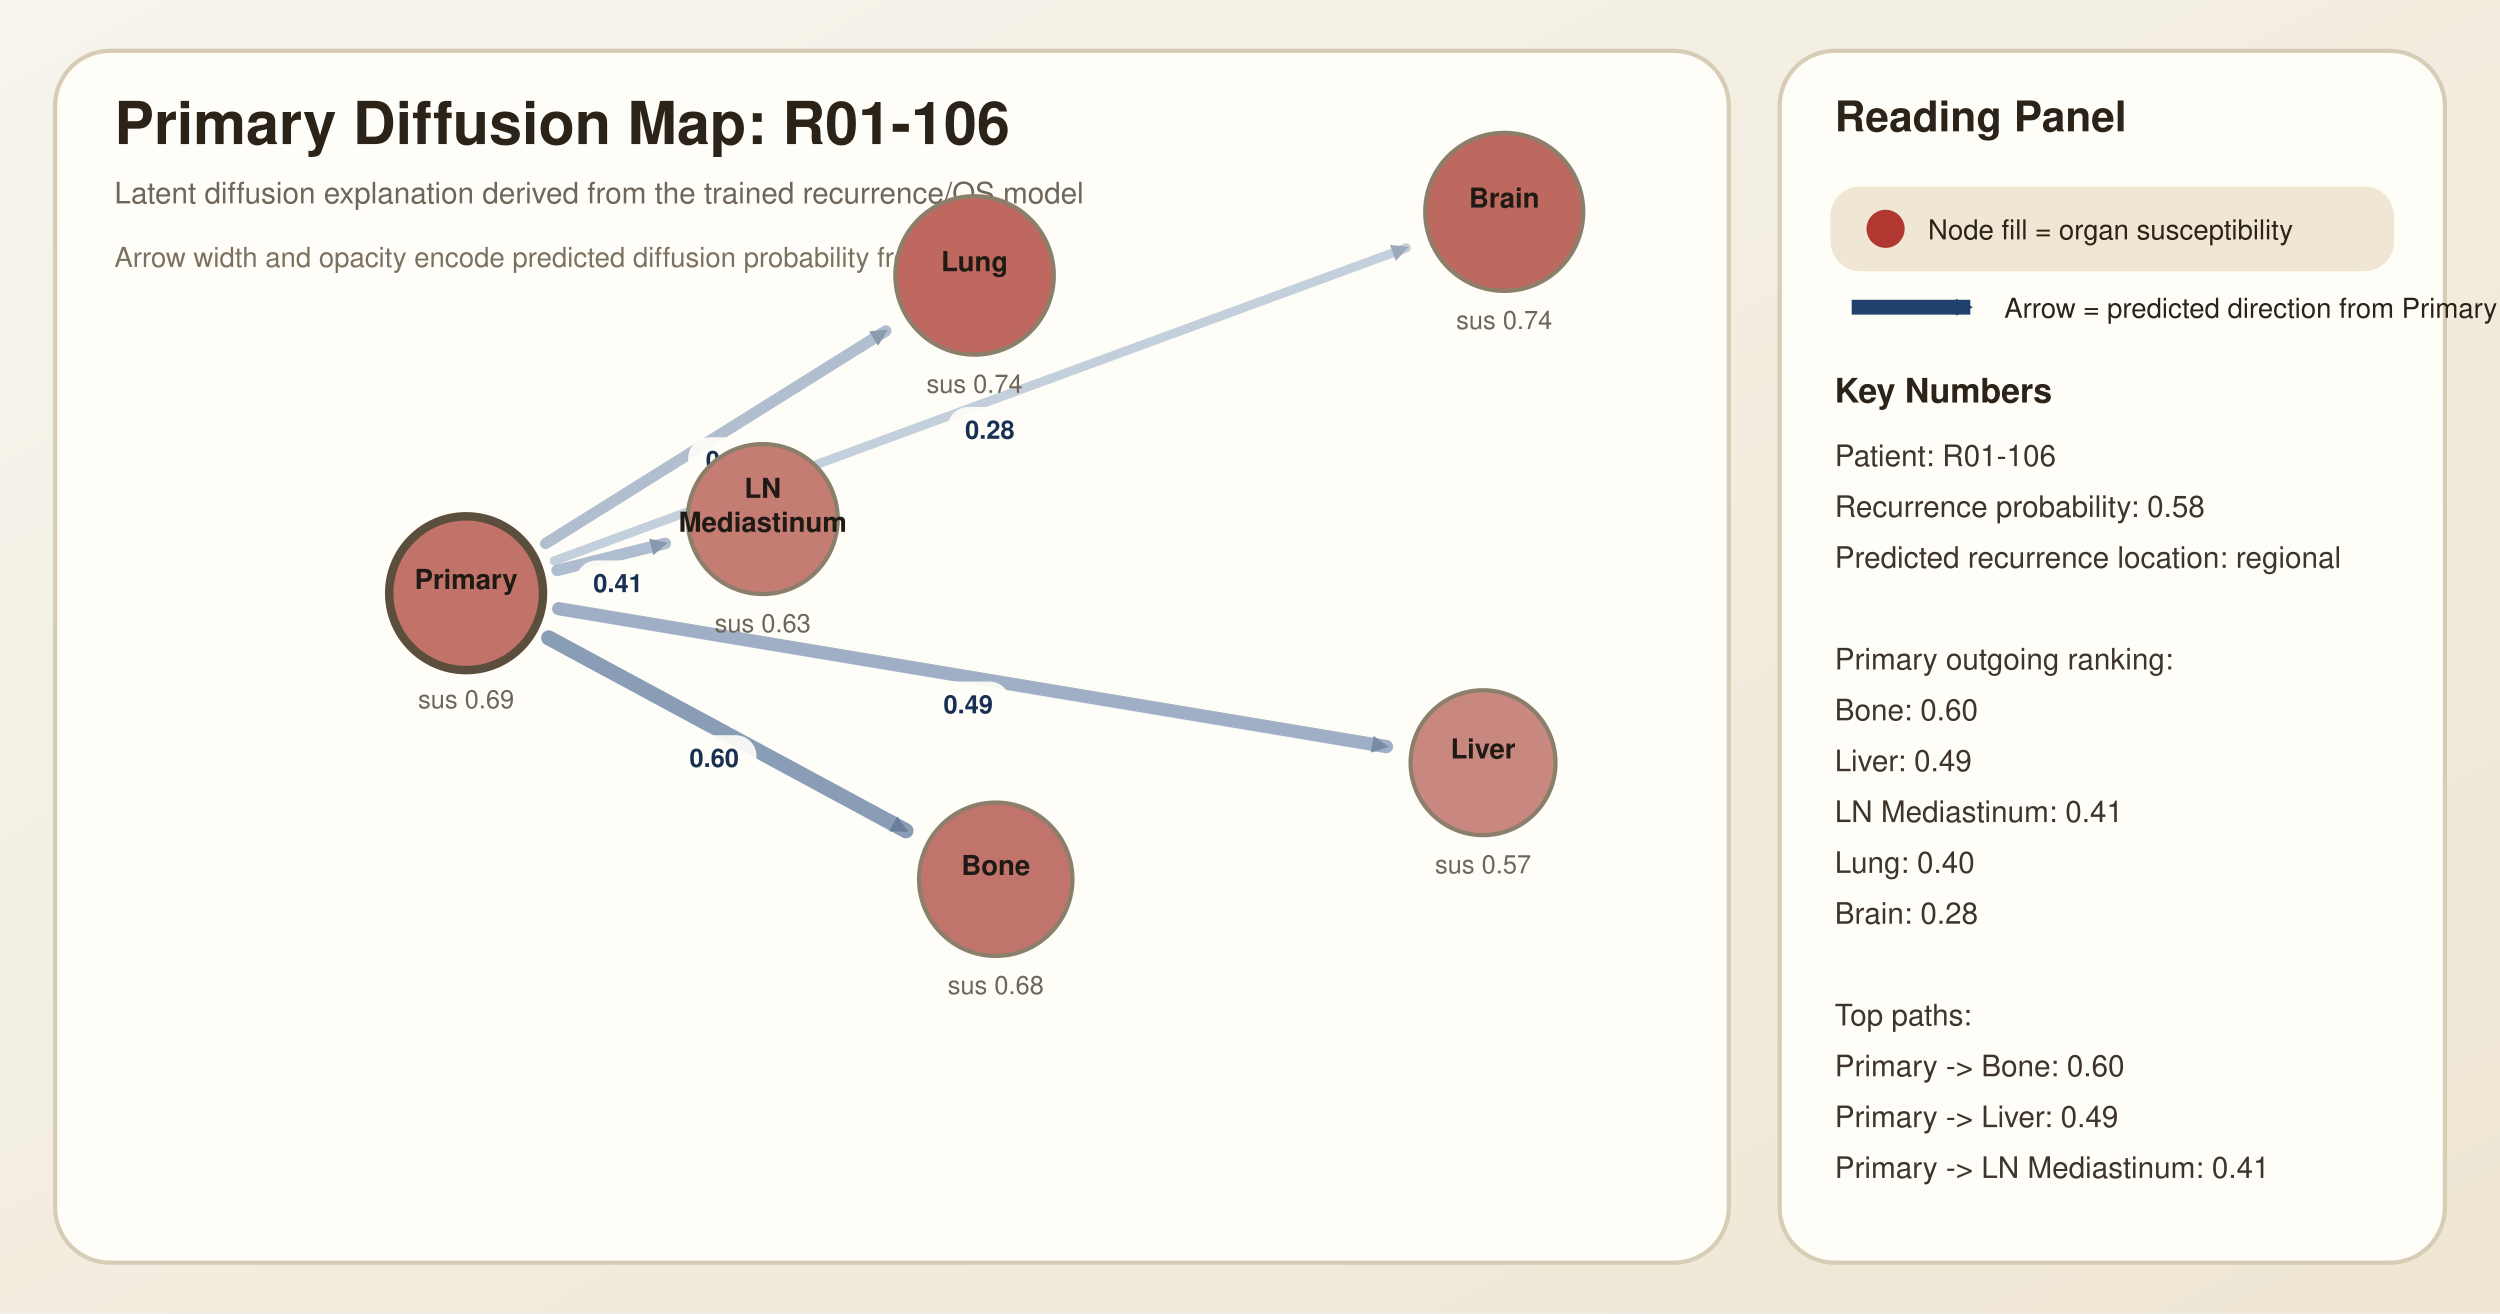
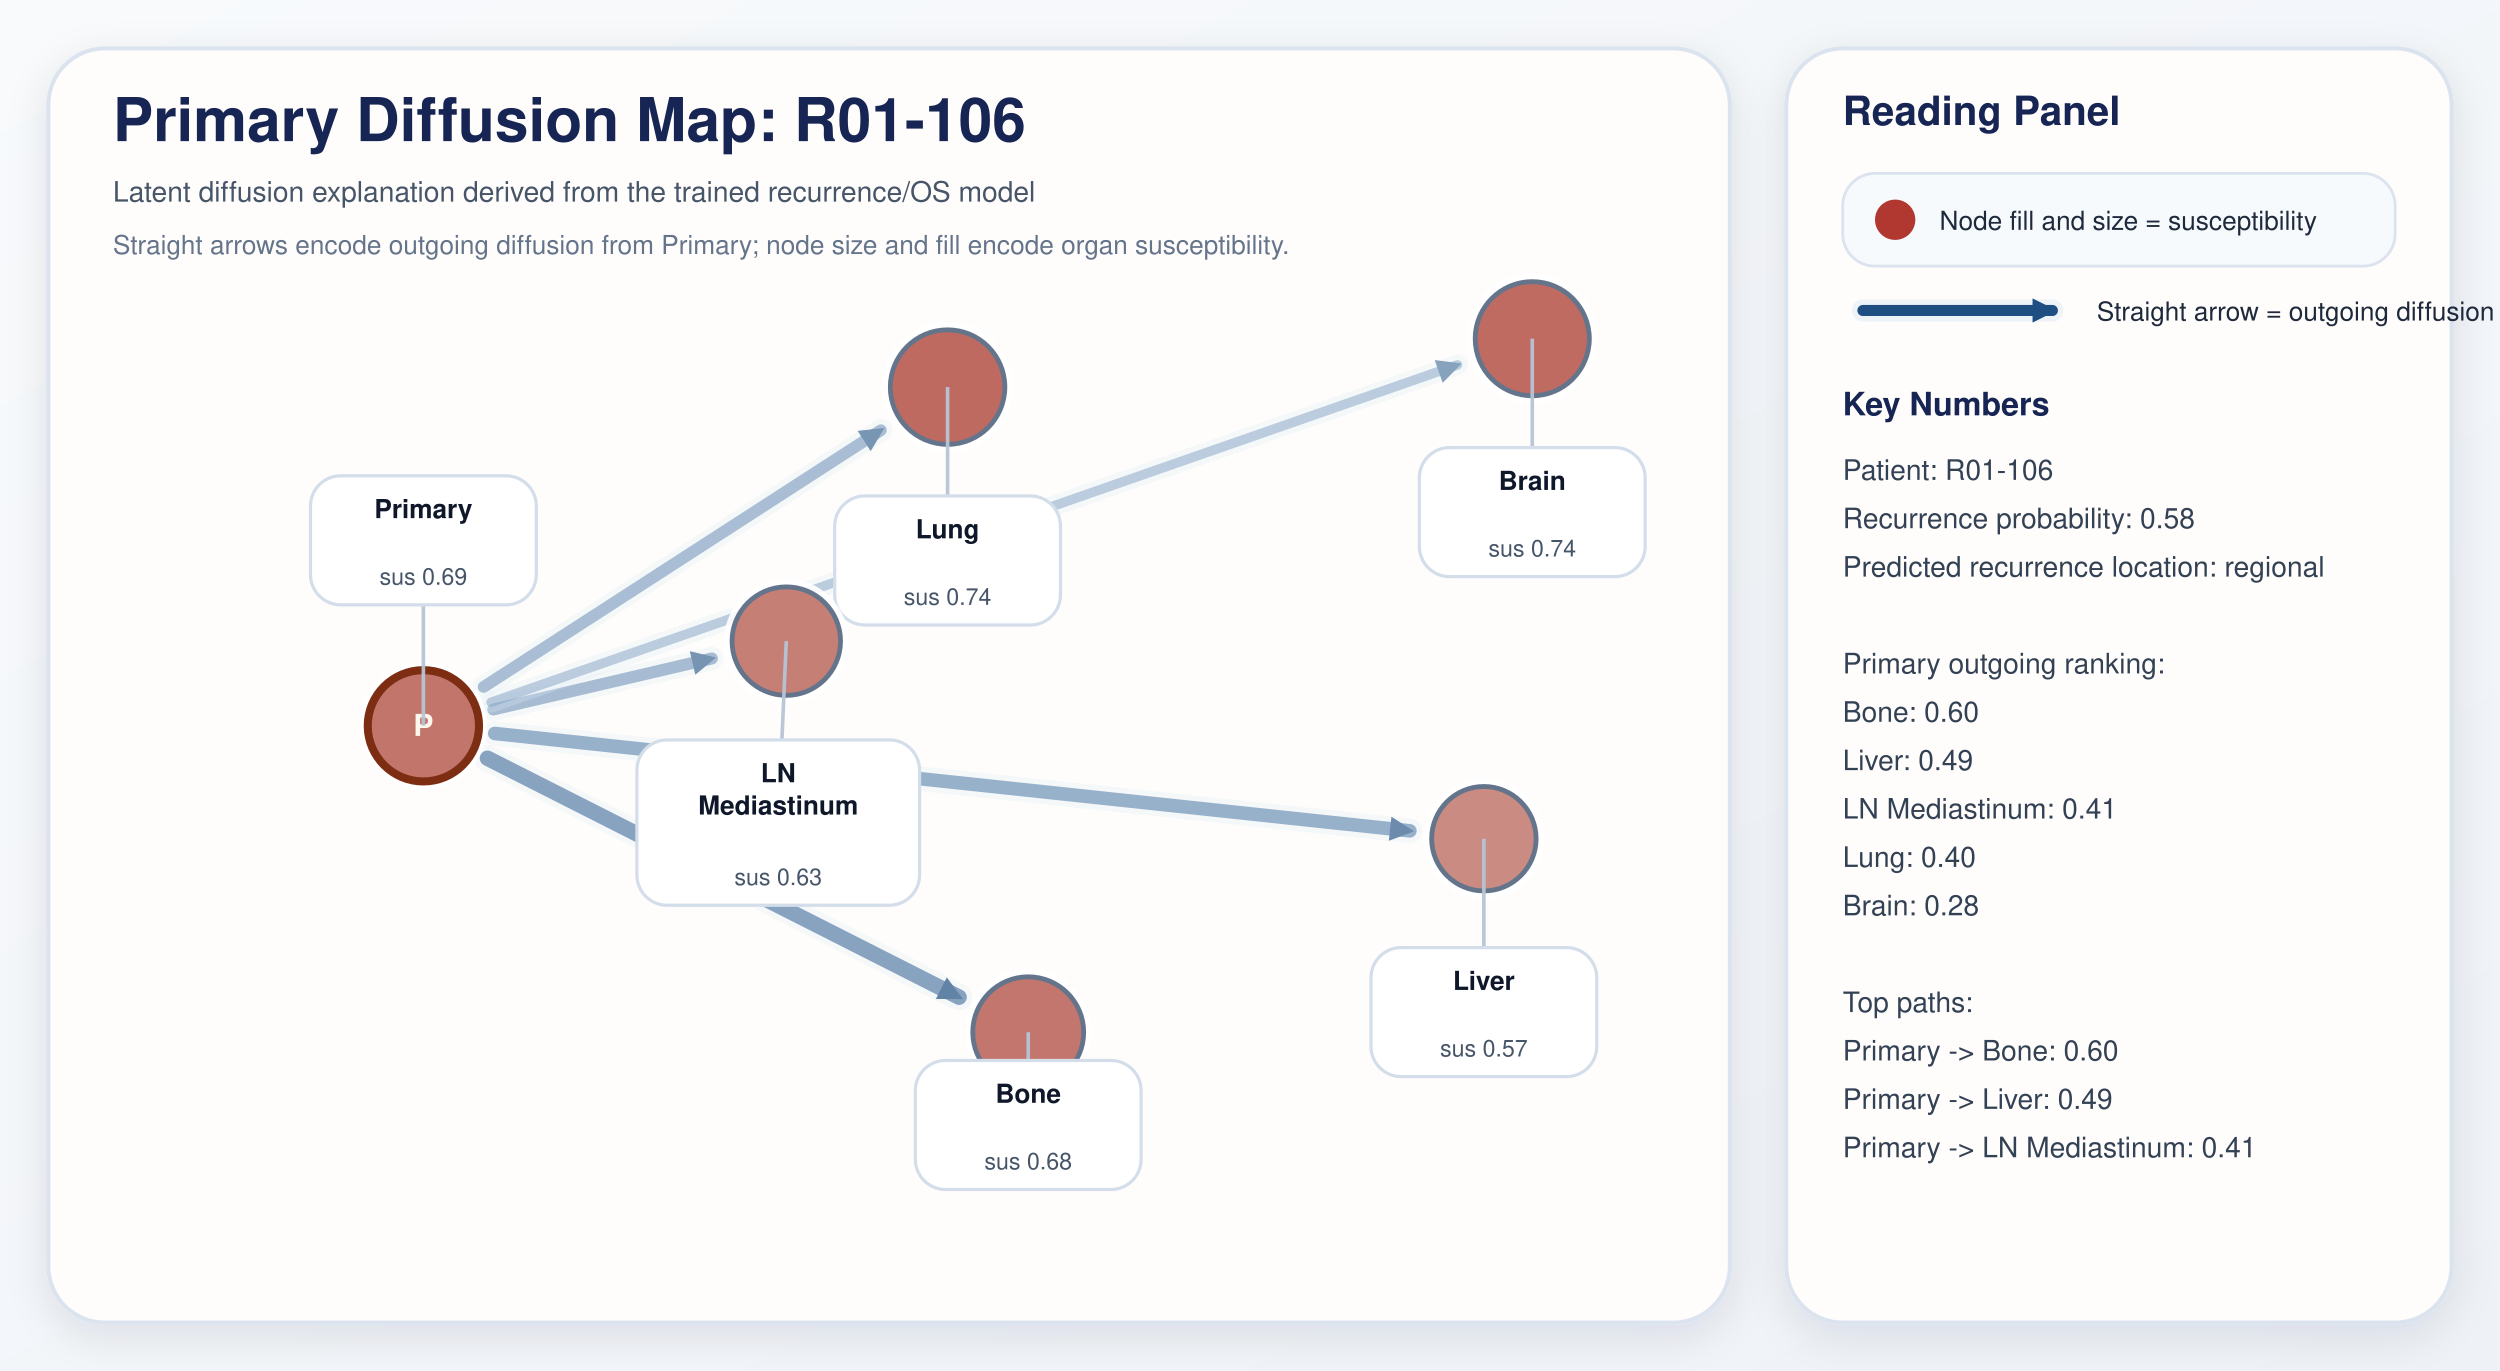
- <svg xmlns="http://www.w3.org/2000/svg" width="1180" height="620" viewBox="0 0 1180 620">
+ <svg xmlns="http://www.w3.org/2000/svg" width="1240" height="680" viewBox="0 0 1240 680">
  <defs>
    <linearGradient id="bg" x1="0%" y1="0%" x2="100%" y2="100%">
-       <stop offset="0%" stop-color="#f6f4ed" />
-       <stop offset="100%" stop-color="#efe6d3" />
+       <stop offset="0%" stop-color="#f8fafc" />
+       <stop offset="100%" stop-color="#eef2f7" />
    </linearGradient>
-     <marker id="arrow" viewBox="0 0 10 10" refX="8.5" refY="5" markerWidth="8" markerHeight="8" markerUnits="userSpaceOnUse" orient="auto-start-reverse">
-       <path d="M 0 0 L 10 5 L 0 10 z" fill="#20406d" />
+     <filter id="softShadow" x="-20%" y="-20%" width="140%" height="140%">
+       <feDropShadow dx="0" dy="6" stdDeviation="10" flood-color="#0f172a" flood-opacity="0.10" />
+     </filter>
+     <marker id="arrow" viewBox="0 0 14 14" refX="11.5" refY="7" markerWidth="12" markerHeight="12" markerUnits="userSpaceOnUse" orient="auto-start-reverse">
+       <path d="M 0 0 L 14 7 L 0 14 z" fill="#1f4f82" />
    </marker>
  </defs>
-   <rect x="0" y="0" width="1180" height="620" fill="url(#bg)" />
-   <rect x="26" y="24" width="790" height="572" rx="26" fill="#fffdf8" stroke="#d7ccb5" stroke-width="2" />
-   <rect x="840" y="24" width="314" height="572" rx="26" fill="#fffdf8" stroke="#d7ccb5" stroke-width="2" />
-   <text x="54" y="68" font-family="Helvetica, Arial, sans-serif" font-size="28" font-weight="700" fill="#2c2318">Primary Diffusion Map: R01-106</text>
-   <text x="54" y="96" font-family="Helvetica, Arial, sans-serif" font-size="14" fill="#6f6558">Latent diffusion explanation derived from the trained recurrence/OS model</text>
-   <text x="54" y="126" font-family="Helvetica, Arial, sans-serif" font-size="13" fill="#7c715f">Arrow width and opacity encode predicted diffusion probability from Primary.</text>
-   <text x="866" y="62" font-family="Helvetica, Arial, sans-serif" font-size="20" font-weight="700" fill="#2c2318">Reading Panel</text>
-   <line x1="259.0" y1="301.1" x2="427.6" y2="392.1" stroke="#516f97" stroke-width="7.17" stroke-linecap="round" opacity="0.669" marker-end="url(#arrow)" />
-   <rect x="317.1" y="347.0" width="40" height="20" rx="10" fill="#fffdf8" opacity="0.92" />
-   <text x="337.1" y="362.0" text-anchor="middle" font-family="Helvetica, Arial, sans-serif" font-size="12" font-weight="700" fill="#183153">0.60</text>
-   <line x1="263.7" y1="287.3" x2="654.4" y2="352.4" stroke="#5e7ba2" stroke-width="6.25" stroke-linecap="round" opacity="0.596" marker-end="url(#arrow)" />
-   <rect x="437.0" y="321.7" width="40" height="20" rx="10" fill="#fffdf8" opacity="0.92" />
-   <text x="457.0" y="336.7" text-anchor="middle" font-family="Helvetica, Arial, sans-serif" font-size="12" font-weight="700" fill="#183153">0.49</text>
-   <line x1="263.0" y1="269.2" x2="314.0" y2="256.5" stroke="#6885aa" stroke-width="5.48" stroke-linecap="round" opacity="0.535" marker-end="url(#arrow)" />
-   <rect x="271.7" y="264.5" width="40" height="20" rx="10" fill="#fffdf8" opacity="0.92" />
-   <text x="291.7" y="279.5" text-anchor="middle" font-family="Helvetica, Arial, sans-serif" font-size="12" font-weight="700" fill="#183153">0.41</text>
-   <line x1="257.6" y1="256.5" x2="418.1" y2="156.2" stroke="#6986ac" stroke-width="5.38" stroke-linecap="round" opacity="0.526" marker-end="url(#arrow)" />
-   <rect x="324.8" y="206.4" width="40" height="20" rx="10" fill="#fffdf8" opacity="0.92" />
-   <text x="344.8" y="221.4" text-anchor="middle" font-family="Helvetica, Arial, sans-serif" font-size="12" font-weight="700" fill="#183153">0.40</text>
-   <line x1="261.6" y1="264.7" x2="663.8" y2="117.0" stroke="#7894b8" stroke-width="4.28" stroke-linecap="round" opacity="0.439" marker-end="url(#arrow)" />
-   <rect x="447.2" y="192.1" width="40" height="20" rx="10" fill="#fffdf8" opacity="0.92" />
-   <text x="467.2" y="207.1" text-anchor="middle" font-family="Helvetica, Arial, sans-serif" font-size="12" font-weight="700" fill="#183153">0.28</text>
-   <circle cx="220.0" cy="280.0" r="36.3" fill="#c1736a" stroke="#5b4e3c" stroke-width="4" />
-   <text x="220.0" y="278.0" text-anchor="middle" font-family="Helvetica, Arial, sans-serif" font-size="13" font-weight="700" fill="#1f1a14">Primary</text>
-   <text x="220.0" y="334.3" text-anchor="middle" font-family="Helvetica, Arial, sans-serif" font-size="12" fill="#6f6558">sus 0.69</text>
-   <circle cx="460.0" cy="130.0" r="37.4" fill="#be685f" stroke="#8b7f6c" stroke-width="2" />
-   <text x="460.0" y="128.0" text-anchor="middle" font-family="Helvetica, Arial, sans-serif" font-size="13" font-weight="700" fill="#1f1a14">Lung</text>
-   <text x="460.0" y="185.4" text-anchor="middle" font-family="Helvetica, Arial, sans-serif" font-size="12" fill="#6f6558">sus 0.74</text>
-   <circle cx="470.0" cy="415.0" r="36.2" fill="#c1746b" stroke="#8b7f6c" stroke-width="2" />
-   <text x="470.0" y="413.0" text-anchor="middle" font-family="Helvetica, Arial, sans-serif" font-size="13" font-weight="700" fill="#1f1a14">Bone</text>
-   <text x="470.0" y="469.2" text-anchor="middle" font-family="Helvetica, Arial, sans-serif" font-size="12" fill="#6f6558">sus 0.68</text>
-   <circle cx="700.0" cy="360.0" r="34.2" fill="#c8887f" stroke="#8b7f6c" stroke-width="2" />
-   <text x="700.0" y="358.0" text-anchor="middle" font-family="Helvetica, Arial, sans-serif" font-size="13" font-weight="700" fill="#1f1a14">Liver</text>
-   <text x="700.0" y="412.2" text-anchor="middle" font-family="Helvetica, Arial, sans-serif" font-size="12" fill="#6f6558">sus 0.57</text>
-   <circle cx="360.0" cy="245.0" r="35.4" fill="#c47c73" stroke="#8b7f6c" stroke-width="2" />
-   <text x="360.0" y="235.0" text-anchor="middle" font-family="Helvetica, Arial, sans-serif" font-size="13" font-weight="700" fill="#1f1a14">LN</text>
-   <text x="360.0" y="251.0" text-anchor="middle" font-family="Helvetica, Arial, sans-serif" font-size="13" font-weight="700" fill="#1f1a14">Mediastinum</text>
-   <text x="360.0" y="298.4" text-anchor="middle" font-family="Helvetica, Arial, sans-serif" font-size="12" fill="#6f6558">sus 0.63</text>
-   <circle cx="710.0" cy="100.0" r="37.3" fill="#be6960" stroke="#8b7f6c" stroke-width="2" />
-   <text x="710.0" y="98.0" text-anchor="middle" font-family="Helvetica, Arial, sans-serif" font-size="13" font-weight="700" fill="#1f1a14">Brain</text>
-   <text x="710.0" y="155.3" text-anchor="middle" font-family="Helvetica, Arial, sans-serif" font-size="12" fill="#6f6558">sus 0.74</text>
-   <rect x="864" y="88" width="266" height="40" rx="14" fill="#efe6d3" />
-   <circle cx="890" cy="108" r="9" fill="#b03831" />
-   <text x="910" y="113" font-family="Helvetica, Arial, sans-serif" font-size="13" fill="#2c2318">Node fill = organ susceptibility</text>
-   <line x1="874" y1="145" x2="930" y2="145" stroke="#20406d" stroke-width="7" marker-end="url(#arrow)" />
-   <text x="946" y="150" font-family="Helvetica, Arial, sans-serif" font-size="13" fill="#2c2318">Arrow = predicted direction from Primary</text>
-   <text x="866" y="190" font-family="Helvetica, Arial, sans-serif" font-size="16" font-weight="700" fill="#2c2318">Key Numbers</text>
-   <text x="866" y="220" font-family="Helvetica, Arial, sans-serif" font-size="14" fill="#3e3429">Patient: R01-106</text>
-   <text x="866" y="244" font-family="Helvetica, Arial, sans-serif" font-size="14" fill="#3e3429">Recurrence probability: 0.58</text>
-   <text x="866" y="268" font-family="Helvetica, Arial, sans-serif" font-size="14" fill="#3e3429">Predicted recurrence location: regional</text>
-   <text x="866" y="292" font-family="Helvetica, Arial, sans-serif" font-size="14" fill="#3e3429" />
-   <text x="866" y="316" font-family="Helvetica, Arial, sans-serif" font-size="14" fill="#3e3429">Primary outgoing ranking:</text>
-   <text x="866" y="340" font-family="Helvetica, Arial, sans-serif" font-size="14" fill="#3e3429">Bone: 0.60</text>
-   <text x="866" y="364" font-family="Helvetica, Arial, sans-serif" font-size="14" fill="#3e3429">Liver: 0.49</text>
-   <text x="866" y="388" font-family="Helvetica, Arial, sans-serif" font-size="14" fill="#3e3429">LN Mediastinum: 0.41</text>
-   <text x="866" y="412" font-family="Helvetica, Arial, sans-serif" font-size="14" fill="#3e3429">Lung: 0.40</text>
-   <text x="866" y="436" font-family="Helvetica, Arial, sans-serif" font-size="14" fill="#3e3429">Brain: 0.28</text>
-   <text x="866" y="460" font-family="Helvetica, Arial, sans-serif" font-size="14" fill="#3e3429" />
-   <text x="866" y="484" font-family="Helvetica, Arial, sans-serif" font-size="14" fill="#3e3429">Top paths:</text>
-   <text x="866" y="508" font-family="Helvetica, Arial, sans-serif" font-size="14" fill="#3e3429">Primary -&gt; Bone: 0.60</text>
-   <text x="866" y="532" font-family="Helvetica, Arial, sans-serif" font-size="14" fill="#3e3429">Primary -&gt; Liver: 0.49</text>
-   <text x="866" y="556" font-family="Helvetica, Arial, sans-serif" font-size="14" fill="#3e3429">Primary -&gt; LN Mediastinum: 0.41</text>
+   <rect x="0" y="0" width="1240" height="680" fill="url(#bg)" />
+   <rect x="24" y="24" width="834" height="632" rx="28" fill="#fffdfb" stroke="#dbe3ee" stroke-width="2" filter="url(#softShadow)" />
+   <rect x="886" y="24" width="330" height="632" rx="28" fill="#fffdfb" stroke="#dbe3ee" stroke-width="2" filter="url(#softShadow)" />
+   <text x="56" y="70" font-family="Helvetica, Arial, sans-serif" font-size="30" font-weight="700" fill="#172554">Primary Diffusion Map: R01-106</text>
+   <text x="56" y="100" font-family="Helvetica, Arial, sans-serif" font-size="14" fill="#475569">Latent diffusion explanation derived from the trained recurrence/OS model</text>
+   <text x="56" y="126" font-family="Helvetica, Arial, sans-serif" font-size="13" fill="#64748b">Straight arrows encode outgoing diffusion from Primary; node size and fill encode organ susceptibility.</text>
+   <text x="914" y="62" font-family="Helvetica, Arial, sans-serif" font-size="20" font-weight="700" fill="#172554">Reading Panel</text>
+   <line x1="241.8" y1="376.1" x2="475.7" y2="494.6" stroke="#dbe9f5" stroke-width="13.19" stroke-linecap="round" opacity="0.28" />
+   <line x1="241.8" y1="376.1" x2="475.7" y2="494.6" stroke="#567da7" stroke-width="7.69" stroke-linecap="round" opacity="0.694" marker-end="url(#arrow)" />
+   <line x1="245.4" y1="363.8" x2="699.3" y2="412.1" stroke="#dbe9f5" stroke-width="12.25" stroke-linecap="round" opacity="0.28" />
+   <line x1="245.4" y1="363.8" x2="699.3" y2="412.1" stroke="#6489b1" stroke-width="6.75" stroke-linecap="round" opacity="0.637" marker-end="url(#arrow)" />
+   <line x1="244.7" y1="351.9" x2="353.1" y2="326.6" stroke="#dbe9f5" stroke-width="11.47" stroke-linecap="round" opacity="0.28" />
+   <line x1="244.7" y1="351.9" x2="353.1" y2="326.6" stroke="#7092b8" stroke-width="5.97" stroke-linecap="round" opacity="0.589" marker-end="url(#arrow)" />
+   <line x1="239.9" y1="340.7" x2="436.9" y2="213.4" stroke="#dbe9f5" stroke-width="11.36" stroke-linecap="round" opacity="0.28" />
+   <line x1="239.9" y1="340.7" x2="436.9" y2="213.4" stroke="#7294b9" stroke-width="5.86" stroke-linecap="round" opacity="0.583" marker-end="url(#arrow)" />
+   <line x1="243.6" y1="348.3" x2="722.9" y2="181.0" stroke="#dbe9f5" stroke-width="10.24" stroke-linecap="round" opacity="0.28" />
+   <line x1="243.6" y1="348.3" x2="722.9" y2="181.0" stroke="#82a2c5" stroke-width="4.74" stroke-linecap="round" opacity="0.515" marker-end="url(#arrow)" />
+   <circle cx="210.0" cy="360.0" r="31.6" fill="#ffffff" opacity="0.88" />
+   <circle cx="210.0" cy="360.0" r="27.6" fill="#c2756b" stroke="#7c2d12" stroke-width="4" />
+   <text x="210.0" y="365.0" text-anchor="middle" font-family="Helvetica, Arial, sans-serif" font-size="15" font-weight="800" fill="#fff7ed">P</text>
+   <line x1="210.0" y1="360.0" x2="210.0" y2="268.0" stroke="#b6c4d5" stroke-width="1.8" opacity="0.95" />
+   <rect x="154.0" y="236.0" width="112.0" height="64.0" rx="15" fill="#ffffff" stroke="#d3deea" stroke-width="1.6" />
+   <text x="210.0" y="257.0" text-anchor="middle" font-family="Helvetica, Arial, sans-serif" font-size="13" font-weight="700" fill="#0f172a">Primary</text>
+   <text x="210.0" y="290.0" text-anchor="middle" font-family="Helvetica, Arial, sans-serif" font-size="11.5" fill="#475569">sus 0.69</text>
+   <circle cx="470.0" cy="192.0" r="32.4" fill="#ffffff" opacity="0.88" />
+   <circle cx="470.0" cy="192.0" r="28.4" fill="#bf6a61" stroke="#64748b" stroke-width="2.4" />
+   <line x1="470.0" y1="192.0" x2="470.0" y2="278.0" stroke="#b6c4d5" stroke-width="1.8" opacity="0.95" />
+   <rect x="414.0" y="246.0" width="112.0" height="64.0" rx="15" fill="#ffffff" stroke="#d3deea" stroke-width="1.6" />
+   <text x="470.0" y="267.0" text-anchor="middle" font-family="Helvetica, Arial, sans-serif" font-size="13" font-weight="700" fill="#0f172a">Lung</text>
+   <text x="470.0" y="300.0" text-anchor="middle" font-family="Helvetica, Arial, sans-serif" font-size="11.5" fill="#475569">sus 0.74</text>
+   <circle cx="510.0" cy="512.0" r="31.5" fill="#ffffff" opacity="0.88" />
+   <circle cx="510.0" cy="512.0" r="27.5" fill="#c2766d" stroke="#64748b" stroke-width="2.4" />
+   <line x1="510.0" y1="512.0" x2="510.0" y2="558.0" stroke="#b6c4d5" stroke-width="1.8" opacity="0.95" />
+   <rect x="454.0" y="526.0" width="112.0" height="64.0" rx="15" fill="#ffffff" stroke="#d3deea" stroke-width="1.6" />
+   <text x="510.0" y="547.0" text-anchor="middle" font-family="Helvetica, Arial, sans-serif" font-size="13" font-weight="700" fill="#0f172a">Bone</text>
+   <text x="510.0" y="580.0" text-anchor="middle" font-family="Helvetica, Arial, sans-serif" font-size="11.5" fill="#475569">sus 0.68</text>
+   <circle cx="736.0" cy="416.0" r="29.9" fill="#ffffff" opacity="0.88" />
+   <circle cx="736.0" cy="416.0" r="25.9" fill="#c98b82" stroke="#64748b" stroke-width="2.4" />
+   <line x1="736.0" y1="416.0" x2="736.0" y2="502.0" stroke="#b6c4d5" stroke-width="1.8" opacity="0.95" />
+   <rect x="680.0" y="470.0" width="112.0" height="64.0" rx="15" fill="#ffffff" stroke="#d3deea" stroke-width="1.6" />
+   <text x="736.0" y="491.0" text-anchor="middle" font-family="Helvetica, Arial, sans-serif" font-size="13" font-weight="700" fill="#0f172a">Liver</text>
+   <text x="736.0" y="524.0" text-anchor="middle" font-family="Helvetica, Arial, sans-serif" font-size="11.5" fill="#475569">sus 0.57</text>
+   <circle cx="390.0" cy="318.0" r="30.9" fill="#ffffff" opacity="0.88" />
+   <circle cx="390.0" cy="318.0" r="26.9" fill="#c57f75" stroke="#64748b" stroke-width="2.4" />
+   <line x1="390.0" y1="318.0" x2="386.0" y2="408.0" stroke="#b6c4d5" stroke-width="1.8" opacity="0.95" />
+   <rect x="315.9" y="367.0" width="140.2" height="82.0" rx="15" fill="#ffffff" stroke="#d3deea" stroke-width="1.6" />
+   <text x="386.0" y="388.0" text-anchor="middle" font-family="Helvetica, Arial, sans-serif" font-size="13" font-weight="700" fill="#0f172a">LN</text>
+   <text x="386.0" y="404.0" text-anchor="middle" font-family="Helvetica, Arial, sans-serif" font-size="13" font-weight="700" fill="#0f172a">Mediastinum</text>
+   <text x="386.0" y="439.0" text-anchor="middle" font-family="Helvetica, Arial, sans-serif" font-size="11.5" fill="#475569">sus 0.63</text>
+   <circle cx="760.0" cy="168.0" r="32.3" fill="#ffffff" opacity="0.88" />
+   <circle cx="760.0" cy="168.0" r="28.3" fill="#bf6b62" stroke="#64748b" stroke-width="2.4" />
+   <line x1="760.0" y1="168.0" x2="760.0" y2="254.0" stroke="#b6c4d5" stroke-width="1.8" opacity="0.95" />
+   <rect x="704.0" y="222.0" width="112.0" height="64.0" rx="15" fill="#ffffff" stroke="#d3deea" stroke-width="1.6" />
+   <text x="760.0" y="243.0" text-anchor="middle" font-family="Helvetica, Arial, sans-serif" font-size="13" font-weight="700" fill="#0f172a">Brain</text>
+   <text x="760.0" y="276.0" text-anchor="middle" font-family="Helvetica, Arial, sans-serif" font-size="11.5" fill="#475569">sus 0.74</text>
+   <rect x="914" y="86" width="274" height="46" rx="16" fill="#f7fafc" stroke="#dbe3ee" stroke-width="1.4" />
+   <circle cx="940" cy="109" r="10" fill="#b03831" />
+   <text x="962" y="114" font-family="Helvetica, Arial, sans-serif" font-size="13" fill="#1e293b">Node fill and size = susceptibility</text>
+   <line x1="924" y1="154" x2="1018" y2="154" stroke="#c7daee" stroke-width="11" stroke-linecap="round" opacity="0.30" />
+   <line x1="924" y1="154" x2="1018" y2="154" stroke="#1f4f82" stroke-width="5.5" stroke-linecap="round" marker-end="url(#arrow)" />
+   <text x="1040" y="159" font-family="Helvetica, Arial, sans-serif" font-size="13" fill="#1e293b">Straight arrow = outgoing diffusion</text>
+   <text x="914" y="206" font-family="Helvetica, Arial, sans-serif" font-size="16" font-weight="700" fill="#172554">Key Numbers</text>
+   <text x="914" y="238" font-family="Helvetica, Arial, sans-serif" font-size="14" fill="#334155">Patient: R01-106</text>
+   <text x="914" y="262" font-family="Helvetica, Arial, sans-serif" font-size="14" fill="#334155">Recurrence probability: 0.58</text>
+   <text x="914" y="286" font-family="Helvetica, Arial, sans-serif" font-size="14" fill="#334155">Predicted recurrence location: regional</text>
+   <text x="914" y="310" font-family="Helvetica, Arial, sans-serif" font-size="14" fill="#334155" />
+   <text x="914" y="334" font-family="Helvetica, Arial, sans-serif" font-size="14" fill="#334155">Primary outgoing ranking:</text>
+   <text x="914" y="358" font-family="Helvetica, Arial, sans-serif" font-size="14" fill="#334155">Bone: 0.60</text>
+   <text x="914" y="382" font-family="Helvetica, Arial, sans-serif" font-size="14" fill="#334155">Liver: 0.49</text>
+   <text x="914" y="406" font-family="Helvetica, Arial, sans-serif" font-size="14" fill="#334155">LN Mediastinum: 0.41</text>
+   <text x="914" y="430" font-family="Helvetica, Arial, sans-serif" font-size="14" fill="#334155">Lung: 0.40</text>
+   <text x="914" y="454" font-family="Helvetica, Arial, sans-serif" font-size="14" fill="#334155">Brain: 0.28</text>
+   <text x="914" y="478" font-family="Helvetica, Arial, sans-serif" font-size="14" fill="#334155" />
+   <text x="914" y="502" font-family="Helvetica, Arial, sans-serif" font-size="14" fill="#334155">Top paths:</text>
+   <text x="914" y="526" font-family="Helvetica, Arial, sans-serif" font-size="14" fill="#334155">Primary -&gt; Bone: 0.60</text>
+   <text x="914" y="550" font-family="Helvetica, Arial, sans-serif" font-size="14" fill="#334155">Primary -&gt; Liver: 0.49</text>
+   <text x="914" y="574" font-family="Helvetica, Arial, sans-serif" font-size="14" fill="#334155">Primary -&gt; LN Mediastinum: 0.41</text>
</svg>
